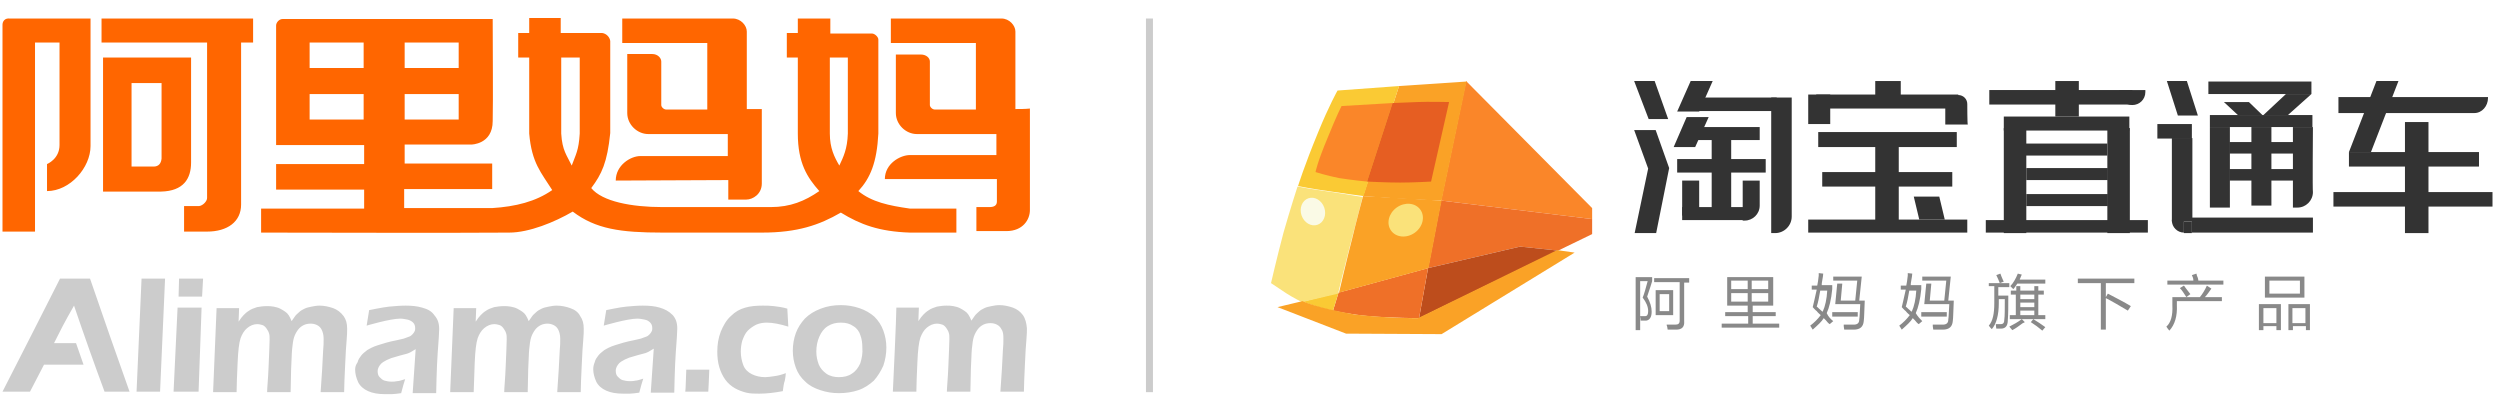
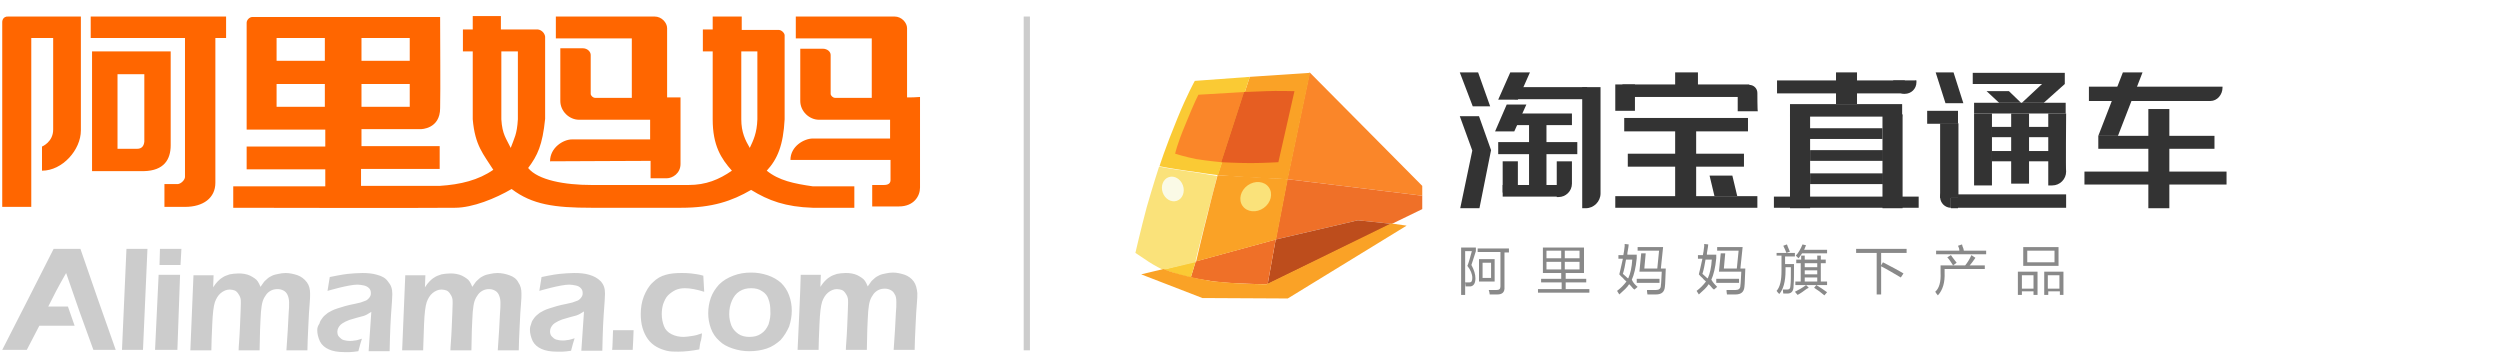
- <svg xmlns="http://www.w3.org/2000/svg" version="1.1" id="图层_1" x="0px" y="0px" viewBox="0 0 499.8 81" style="enable-background:new 0 0 499.8 81;" xml:space="preserve">
+ <svg xmlns="http://www.w3.org/2000/svg" version="1.1" id="图层_1" x="0px" y="0px" viewBox="0 0 559.5 81" style="enable-background:new 0 0 559.5 81;" xml:space="preserve">
  <g>
    <rect x="229.1" y="3.7" style="fill-rule:evenodd;clip-rule:evenodd;fill:#CCCCCC;" width="1.4" height="74.7" />
    <g>
      <g id="形状_2_copy_3_副本_4_33_">
        <g>
          <path style="fill-rule:evenodd;clip-rule:evenodd;fill:#CCCCCC;" d="M12,55.7C8.1,63.4,4.6,70.3,0.5,78.3H6      c1-1.9,1.6-3.1,2.8-5.4c2.9,0,5,0,7.9,0c-0.6-1.7-1-2.9-1.5-4.3h-4.4c1.3-2.6,2-4,4-7.5c2,5.9,4.1,11.8,6.1,17.2h5      c-2.8-7.9-5.2-14.7-7.9-22.6H12z M27.3,78.3H32l1-22.6l-4.7,0L27.3,78.3z M34.7,78.3h5l0.6-16.8h-4.8L34.7,78.3z M35.8,55.7      l-0.1,3.6c0,0,3.7,0,4.7,0l0.2-3.6C36.3,55.7,36.3,55.7,35.8,55.7z M66.6,61.6c-0.9-0.3-1.8-0.5-2.7-0.5c-0.6,0-1.1,0.1-1.6,0.2      c-0.5,0.1-1,0.2-1.4,0.4c-0.4,0.2-0.8,0.4-1.1,0.7c-0.3,0.3-0.6,0.5-0.8,0.8c-0.2,0.3-0.4,0.6-0.7,1c-0.2-0.5-0.4-0.9-0.6-1.2      c-0.2-0.3-0.4-0.5-0.7-0.7c-0.3-0.2-0.6-0.4-1-0.6c-0.4-0.2-0.8-0.3-1.3-0.4c-0.5-0.1-0.9-0.1-1.4-0.1c-0.7,0-1.3,0.1-1.9,0.2      c-0.6,0.2-1.2,0.4-1.6,0.7c-0.5,0.3-0.8,0.6-1.1,0.9c-0.3,0.3-0.6,0.7-1,1.3l0.1-2.7h-4.5l-0.7,16.8c0,0,3.7,0,4.7,0      c0-1.4,0.1-3.4,0.2-5.8c0.1-2.5,0.3-4.1,0.6-5c0.3-0.8,0.7-1.5,1.3-2c0.6-0.5,1.3-0.8,2-0.8c0.4,0,0.8,0.1,1.1,0.2      c0.3,0.1,0.6,0.4,0.8,0.7c0.2,0.3,0.4,0.6,0.5,1c0.1,0.3,0.1,0.7,0.1,1.2c0,0.9-0.1,2.7-0.2,5.3c-0.1,2.6-0.3,4.4-0.3,5.2      c1,0,3.8,0,4.7,0l0.1-4.6c0.1-1.6,0.1-3,0.2-4c0.1-1,0.2-1.8,0.4-2.4c0.2-0.6,0.5-1.1,0.8-1.5c0.3-0.4,0.7-0.7,1.1-0.9      c0.4-0.2,0.9-0.3,1.4-0.3c0.5,0,0.9,0.1,1.3,0.3c0.4,0.2,0.7,0.5,0.9,0.9c0.2,0.4,0.4,1,0.4,1.8c0,0.7,0,1.5-0.1,2.4l-0.2,3.8      c-0.1,1.6-0.2,3-0.3,4.5c1,0,3.9,0,4.7,0c0-1.3,0.1-3.1,0.2-5.4c0.1-2.3,0.2-4,0.3-5c0.1-1,0.1-1.8,0.1-2.3c0-1-0.2-1.8-0.7-2.5      C68.1,62.4,67.4,61.9,66.6,61.6z M84.4,61.5c-1-0.3-2.1-0.4-3.3-0.4c-1.1,0-2.2,0.1-3.3,0.2c-1.1,0.1-4,0.7-4,0.7l-0.5,3.1      c0,0,4.7-1.4,6.7-1.4c0.5,0,1,0.1,1.5,0.2c0.4,0.1,0.8,0.3,1.1,0.6c0.3,0.3,0.4,0.7,0.4,1.1c0,0.2,0,0.4-0.1,0.6      c-0.1,0.2-0.2,0.4-0.4,0.6c-0.2,0.2-0.4,0.4-0.7,0.5c-0.3,0.1-0.6,0.2-1.1,0.4c-0.5,0.1-0.9,0.2-1.3,0.3c-1.6,0.3-2.9,0.7-3.8,1      c-1,0.3-1.7,0.7-2.2,1c-0.5,0.4-0.9,0.7-1.2,1.1c-0.3,0.4-0.6,0.8-0.7,1.3C71.1,73,71,73.4,71,73.9c0,0.8,0.2,1.6,0.6,2.5      c0.4,0.8,1.1,1.4,2,1.8c0.9,0.4,2,0.6,3.4,0.6c0.4,0,0.8,0,1.3,0c0.5,0,1.1-0.1,1.9-0.2c0.3-1.2,0.6-2.2,0.8-2.8      c-0.7,0.2-1.2,0.4-1.6,0.4c-0.4,0.1-0.8,0.1-1.1,0.1c-0.6,0-1-0.1-1.4-0.2c-0.4-0.1-0.7-0.4-1-0.7c-0.3-0.3-0.4-0.7-0.4-1.2      c0-0.3,0.1-0.6,0.2-0.8c0.1-0.2,0.3-0.5,0.5-0.7c0.2-0.2,0.5-0.4,0.9-0.6c0.3-0.2,0.7-0.3,1.1-0.5c0.4-0.1,1-0.3,1.7-0.5      c0.7-0.2,1.2-0.3,1.5-0.4c0.3-0.1,0.5-0.2,0.7-0.3c0.2-0.1,0.5-0.3,1-0.6l-0.6,8.8h4.7c0,0,0.1-5.4,0.3-8      c0.2-2.6,0.3-4.2,0.3-4.8c0-1.2-0.3-2-0.9-2.7C86.3,62.2,85.5,61.8,84.4,61.5z M114,61.6c-0.8-0.3-1.8-0.5-2.7-0.5      c-0.6,0-1.1,0.1-1.6,0.2c-0.5,0.1-1,0.2-1.4,0.4c-0.4,0.2-0.8,0.4-1.1,0.7c-0.3,0.3-0.6,0.5-0.8,0.8c-0.2,0.3-0.4,0.6-0.7,1      c-0.2-0.5-0.4-0.9-0.6-1.2c-0.2-0.3-0.4-0.5-0.7-0.7c-0.3-0.2-0.6-0.4-1-0.6c-0.4-0.2-0.8-0.3-1.3-0.4c-0.5-0.1-0.9-0.1-1.4-0.1      c-0.7,0-1.3,0.1-1.9,0.2c-0.6,0.2-1.2,0.4-1.6,0.7c-0.5,0.3-0.8,0.6-1.1,0.9c-0.3,0.3-0.6,0.7-1,1.3l0.1-2.7h-4.5l-0.7,16.8h4.7      c0,0,0.1-3.4,0.2-5.8c0.1-2.5,0.3-4.1,0.6-5c0.3-0.8,0.7-1.5,1.3-2c0.6-0.5,1.3-0.8,2-0.8c0.4,0,0.8,0.1,1.1,0.2      c0.3,0.1,0.6,0.4,0.8,0.7c0.2,0.3,0.4,0.6,0.5,1c0.1,0.3,0.1,0.7,0.1,1.2c0,0.9-0.1,2.7-0.2,5.3c-0.1,2.6-0.3,4.4-0.3,5.2      c1,0,3.8,0,4.7,0l0.1-4.6c0.1-1.6,0.1-3,0.2-4c0.1-1,0.2-1.8,0.4-2.4c0.2-0.6,0.5-1.1,0.8-1.5c0.3-0.4,0.7-0.7,1.1-0.9      c0.4-0.2,0.9-0.3,1.3-0.3c0.5,0,0.9,0.1,1.3,0.3c0.4,0.2,0.7,0.5,0.9,0.9c0.2,0.4,0.4,1,0.4,1.8c0,0.7,0,1.5-0.1,2.4l-0.2,3.8      c-0.1,1.6-0.2,3-0.3,4.5c1,0,3.9,0,4.7,0c0-1.3,0.1-3.1,0.2-5.4c0.1-2.3,0.2-4,0.3-5c0.1-1,0.1-1.8,0.1-2.3c0-1-0.2-1.8-0.7-2.5      C115.6,62.4,114.9,61.9,114,61.6z M131.9,61.5c-1-0.3-2.1-0.4-3.4-0.4c-1.1,0-2.2,0.1-3.3,0.2c-1.2,0.1-4,0.7-4,0.7l-0.5,3.1      c0,0,4.7-1.4,6.7-1.4c0.5,0,1,0.1,1.5,0.2c0.5,0.1,0.8,0.3,1.1,0.6c0.3,0.3,0.4,0.7,0.4,1.1c0,0.2,0,0.4-0.1,0.6      c-0.1,0.2-0.2,0.4-0.4,0.6c-0.2,0.2-0.4,0.4-0.7,0.5c-0.3,0.1-0.6,0.2-1.1,0.4c-0.5,0.1-0.9,0.2-1.3,0.3c-1.6,0.3-2.9,0.7-3.8,1      c-1,0.3-1.7,0.7-2.2,1c-0.5,0.4-0.9,0.7-1.2,1.1c-0.3,0.4-0.6,0.8-0.7,1.3c-0.2,0.5-0.3,0.9-0.3,1.4c0,0.8,0.2,1.6,0.6,2.5      c0.4,0.8,1.1,1.4,2,1.8c0.9,0.4,2,0.6,3.4,0.6c0.4,0,0.8,0,1.3,0c0.5,0,1.1-0.1,1.9-0.2c0.3-1.2,0.6-2.2,0.8-2.8      c-0.7,0.2-1.2,0.4-1.6,0.4c-0.4,0.1-0.8,0.1-1.1,0.1c-0.6,0-1-0.1-1.4-0.2c-0.4-0.1-0.7-0.4-1-0.7c-0.3-0.3-0.4-0.7-0.4-1.2      c0-0.3,0.1-0.6,0.2-0.8c0.1-0.2,0.3-0.5,0.5-0.7c0.2-0.2,0.5-0.4,0.9-0.6c0.3-0.2,0.7-0.3,1.1-0.5c0.4-0.1,1-0.3,1.7-0.5      c0.7-0.2,1.2-0.3,1.5-0.4c0.3-0.1,0.5-0.2,0.7-0.3c0.2-0.1,0.5-0.3,1-0.6l-0.6,8.8h4.7c0,0,0.1-5.4,0.3-8      c0.2-2.6,0.3-4.2,0.3-4.8c0-1.2-0.3-2-0.9-2.7C133.7,62.2,132.9,61.8,131.9,61.5z M137.2,73.9c-0.1,2.2-0.1,3.7-0.2,4.4      c1.6,0,4.6,0,4.6,0s0.2-3.6,0.2-4.4C140.7,73.9,137.2,73.9,137.2,73.9z M149.5,66.1c0.5-0.5,1.1-0.9,1.7-1.2      c0.7-0.3,1.4-0.4,2.1-0.4c1.2,0,2.7,0.3,4.3,0.8l-0.2-3.6c-1-0.3-1.9-0.4-2.7-0.5c-0.8-0.1-1.5-0.1-2.2-0.1      c-1.3,0-2.5,0.1-3.5,0.4c-1.1,0.3-2,0.8-2.9,1.7c-0.9,0.8-1.5,1.9-2,3.1c-0.5,1.3-0.7,2.6-0.7,4c0,1,0.1,2.1,0.4,3.1      c0.3,1,0.7,1.8,1.2,2.5c0.5,0.7,1.2,1.3,1.9,1.7c0.7,0.4,1.5,0.7,2.3,0.9c0.8,0.2,1.7,0.2,2.6,0.2c1.5,0,3.1-0.2,4.7-0.5      c0.1-0.8,0.2-1.6,0.4-2.1c0.1-0.6,0.2-1.1,0.2-1.5c-0.8,0.3-1.5,0.5-2.3,0.6c-0.7,0.1-1.3,0.2-1.8,0.2c-1,0-1.9-0.2-2.7-0.6      c-0.8-0.4-1.4-1-1.7-1.8c-0.3-0.8-0.5-1.7-0.5-2.7c0-0.8,0.1-1.5,0.3-2.2C148.7,67.3,149,66.6,149.5,66.1z M174.8,63.3      c-0.8-0.7-1.8-1.3-3-1.7c-1.2-0.4-2.4-0.6-3.7-0.6c-1.4,0-2.7,0.2-4,0.7c-1.3,0.5-2.3,1.1-3.2,2c-0.8,0.9-1.4,1.8-1.8,2.9      c-0.4,1.1-0.6,2.3-0.6,3.5c0,1.2,0.2,2.3,0.6,3.4c0.4,1.1,1,2,1.9,2.8c0.8,0.8,1.8,1.3,3,1.7c1.2,0.4,2.4,0.6,3.7,0.6      c1.4,0,2.7-0.2,3.9-0.6c1.2-0.4,2.2-1.1,3.1-1.9c0.8-0.9,1.4-1.9,1.9-3c0.4-1.2,0.6-2.4,0.6-3.6c0-1.2-0.2-2.3-0.6-3.4      C176.2,65,175.6,64.1,174.8,63.3z M172,72.6c-0.4,0.9-0.9,1.6-1.7,2.1c-0.7,0.5-1.6,0.7-2.6,0.7c-0.9,0-1.8-0.2-2.5-0.7      c-0.7-0.5-1.2-1.1-1.5-1.8c-0.3-0.8-0.5-1.6-0.5-2.6c0-1.1,0.2-2.1,0.6-3c0.4-0.9,0.9-1.6,1.7-2.1c0.8-0.5,1.6-0.7,2.6-0.7      c1,0,1.8,0.2,2.5,0.7c0.7,0.4,1.2,1.1,1.4,1.8c0.3,0.8,0.4,1.6,0.4,2.5C172.5,70.6,172.3,71.6,172,72.6z M204.5,63      c-0.5-0.7-1.2-1.2-2-1.5c-0.9-0.3-1.8-0.5-2.7-0.5c-0.6,0-1.1,0.1-1.6,0.2c-0.5,0.1-1,0.2-1.4,0.4c-0.4,0.2-0.8,0.4-1.1,0.7      c-0.3,0.3-0.6,0.5-0.8,0.8c-0.2,0.3-0.4,0.6-0.7,1c-0.2-0.5-0.4-0.9-0.6-1.2c-0.2-0.3-0.4-0.5-0.7-0.7c-0.3-0.2-0.6-0.4-1-0.6      c-0.4-0.2-0.8-0.3-1.3-0.4c-0.5-0.1-0.9-0.1-1.4-0.1c-0.7,0-1.3,0.1-1.9,0.2c-0.6,0.2-1.2,0.4-1.6,0.7c-0.5,0.3-0.8,0.6-1.1,0.9      c-0.3,0.3-0.6,0.7-1,1.3l0.1-2.7c-0.8,0-3.5,0-4.5,0c0,1.9-0.6,14.9-0.7,16.8c1,0,3.7,0,4.7,0c0-1.4,0.1-3.4,0.2-5.8      c0.1-2.5,0.3-4.1,0.6-5c0.3-0.8,0.7-1.5,1.3-2c0.6-0.5,1.3-0.8,2-0.8c0.4,0,0.8,0.1,1.1,0.2c0.3,0.1,0.6,0.4,0.8,0.7      c0.2,0.3,0.4,0.6,0.5,1c0.1,0.3,0.1,0.7,0.1,1.2c0,0.9-0.1,2.7-0.2,5.3c-0.1,2.6-0.3,4.4-0.3,5.2c1,0,3.8,0,4.7,0l0.1-4.6      c0.1-1.6,0.1-3,0.2-4c0.1-1,0.2-1.8,0.4-2.4c0.2-0.6,0.5-1.1,0.8-1.5c0.3-0.4,0.7-0.7,1.1-0.9c0.4-0.2,0.9-0.3,1.4-0.3      c0.5,0,0.9,0.1,1.3,0.3c0.4,0.2,0.7,0.5,0.9,0.9c0.3,0.4,0.4,1,0.4,1.8c0,0.7,0,1.5-0.1,2.4l-0.2,3.8c-0.1,1.6-0.2,3-0.3,4.5      c1,0,3.9,0,4.7,0c0-1.3,0.1-3.1,0.2-5.4c0.1-2.3,0.2-4,0.3-5c0.1-1,0.1-1.8,0.1-2.3C205.2,64.6,205,63.7,204.5,63z" />
        </g>
      </g>
      <g id="形状_2_copy_3_副本_5_33_">
        <g>
          <path style="fill-rule:evenodd;clip-rule:evenodd;fill:#FF6600;" d="M20.3,8.5c7,0,14.1,0,21.1,0c0,10.5,0,21.4,0,31.1      c0,0.6-0.8,1.5-1.6,1.6c-1.1,0-1.6,0-3,0v5.1c1.6,0,3,0,4.6,0c4.1,0,6.8-2,6.8-5.4c0-8.1,0-24.2,0-32.4h2.4V3.7H20.3V8.5z       M145.6,39.9c2.3,0,1.4,0,3.6,0c1.3,0,3.1-1.1,3.1-3.2c0-5.3,0-9.5,0-14.9c-1,0-2.1,0-3,0c0-4.1,0-12.5,0-15.5      c0-1.2-1.2-2.6-2.8-2.6h-22.1v4.9h17c0,4.4,0,8.9,0,13.3c-4.1,0-4.7,0-8.2,0c-0.5,0-1-0.5-1-0.9c0-2.2,0-5.8,0-8.7      c0-0.7-0.7-1.5-1.8-1.5h-5v11.8c0,2.3,2,4.2,4.2,4.2c0,0,8.7,0,15.9,0v4.4H128c-1.9,0-4.9,1.8-4.9,4.9c6.1,0,15.9-0.1,22.5-0.1      C145.6,37.1,145.6,38.4,145.6,39.9z M38.2,32.5c0-5.6,0-13.4,0-21H20.6v26.8c5.1,0,11.6,0,11.6,0C36.7,38.2,38.2,35.7,38.2,32.5      z M30.7,33.3c-1.3,0-2.6,0-4.4,0V16.6c1.9,0,4.1,0,6,0c0,5.1,0,10.7,0,15.1C32.2,32.7,31.7,33.3,30.7,33.3z M0.5,4.9      c0,9.6,0,22.2,0,41.4H7C7,34.2,7,21,7,8.5c1.5,0,3.3,0,4.9,0c0,7.3,0,13.8,0,20.5c0,2.8-2.5,3.8-2.5,3.8v5.4      c4.6,0,8.7-4.7,8.7-9c0-7.8,0-17.7,0-25.5c-5.9,0-10.4,0-16.2,0C0.5,3.6,0.5,4.9,0.5,4.9z M203,21.8c0-4.1,0-12.5,0-15.5      c0-1.2-1.2-2.6-2.8-2.6h-22.1v4.9c5.7,0,11.4,0,17,0v13.3c-4.1,0-4.7,0-8.2,0c-0.5,0-1-0.5-1-0.9c0-2.2,0-5.8,0-8.7      c0-0.7-0.7-1.4-1.8-1.4c-1.4,0-3.4,0-5,0v11.7c0,2.3,2,4.2,4.2,4.2c0,0,8.7,0,15.9,0V31h-17.3c-1.9,0-5,1.7-5,4.8      c6.1,0,15.8,0,22.4,0v4.5c0,0.8-0.6,1.1-1.5,1.1h-2.6c0,2.2,0,3.4,0,4.8h3.9c1.2,0,0.9,0,2.1,0c3.3,0,4.7-2.3,4.7-4.2      c0-6.1,0-14.2,0-20.3C204.9,21.8,203.9,21.8,203,21.8z M171.6,38.2c2.4-2.6,3.7-5.7,4-11.5c0-6.4,0-12.5,0-18.8      c0-0.5-0.7-1.2-1.3-1.2c-2.5,0-5.6,0-8.3,0V3.7h-6.5c0,1,0,2,0,2.9c-0.7,0-1.5,0-2.2,0v4.9h2.2v15.2c0,5.9,1.9,8.8,4.3,11.5      c-2.9,2-5.8,3.2-9.7,3.2c-0.5,0-1.1,0-1.7,0c-6.1,0-13.5,0-20,0c-6.1,0-12-1.1-14.2-3.8c2.1-2.8,3.2-5.1,3.8-11      c0-5.9,0-10.9,0-18.4c-0.1-0.8-0.8-1.5-1.6-1.6c-2.6,0-5.1,0-8.3,0v-3c-2.7,0-3.7,0-6.3,0v3c-0.7,0-1.2,0-2.2,0v4.9      c1,0,1.5,0,2.2,0c0,5,0,10.6,0,15.2c0.5,5.9,2.4,7.8,4.6,11.3c-3.3,2.3-7.3,3.3-12,3.6c-5.6,0-10.6,0-17.6,0c0-1.2,0-2.9,0-3.8      h17.6v-5.1H80.9c0-1.2,0-2.5,0-3.8c5.1,0,11.7,0,13.3,0c0,0,4.3,0,4.3-4.7c0.1-4.9,0-13.8,0-20.4c-13.9,0-28.1,0-42,0      c-0.7,0-1.3,0.7-1.3,1.3c0,1,0,16.6,0,23.9c5.9,0,11.7,0,17.6,0v3.8H55.2c0,1.6,0,3.4,0,5.1h17.6c0,1.3,0,2.5,0,3.8H52.2      c0,1.4,0,3.3,0,4.8c15.5,0,34.6,0.1,49.6,0c4,0,9.1-2.1,12.7-4.2c4.6,3.5,9.6,4.2,17.9,4.2c2.5,0,5.3,0,8.4,0      c4.3,0,8.2,0,11.6,0c7,0,11.4-1.5,15.7-4c3.9,2.4,7.7,3.8,13.8,4v0h9.3v-4.8h-9.3C177.7,41.1,174.3,40.4,171.6,38.2z M72.7,23.9      H61.9v-5.1h10.8V23.9z M72.7,13.6H61.9V8.5c3.6,0,7.2,0,10.8,0V13.6z M80.9,8.5h10.8v5.1H80.9V8.5z M80.9,18.8      c3.6,0,7.2,0,10.8,0c0,2.1,0,3.7,0,5.1H80.9C80.9,22.5,80.9,20.4,80.9,18.8z M115.9,26.7c-0.2,3.4-0.8,4.2-1.6,6.4      c-1-2.1-1.9-3-2.1-6.4c0-4.4,0-10.5,0-15.2h3.7V26.7z M169.5,26.7c-0.1,3.1-0.9,4.7-1.7,6.4c-1-1.7-1.9-3.5-1.9-6.4      c0-4.7,0-10.4,0-15.2h3.6C169.5,16.3,169.5,21.9,169.5,26.7z" />
        </g>
      </g>
    </g>
    <g>
      <g>
        <polygon style="fill:#333333;" points="326.7,16.2 329.6,23.8 333.5,23.8 330.8,16.2    " />
        <polygon style="fill:#333333;" points="326.7,26 331,26 333.7,33.6 331.1,46.6 326.8,46.6 329.5,33.7    " />
        <polygon style="fill:#333333;" points="338,16.2 335.3,22.3 339.7,22.3 342.4,16.2    " />
        <rect x="339" y="19.5" style="fill:#333333;" width="16.2" height="2.7" />
        <path style="fill:#333333;" d="M354.1,19.5v23.8v3.3h0.8c1.8,0,3.3-1.5,3.3-3.3V19.5H354.1z" />
        <polygon style="fill:#333333;" points="337.2,23.4 341.6,23.4 338.9,29.4 334.6,29.4    " />
        <rect x="339.1" y="25.4" style="fill:#333333;" width="12.7" height="2.6" />
        <rect x="335.3" y="31.8" style="fill:#333333;" width="17.7" height="2.7" />
        <rect x="342.2" y="27.7" style="fill:#333333;" width="3.9" height="14.5" />
        <rect x="336.3" y="36.1" style="fill:#333333;" width="3.4" height="7" />
        <path style="fill:#333333;" d="M351.8,36.1h-3.4v5v3h0.4h0c1.6,0,3-1.3,3-3h0V36.1z" />
        <rect x="336.3" y="41.4" style="fill:#333333;" width="12.2" height="2.6" />
        <rect x="374.9" y="16.2" style="fill:#333333;" width="5.1" height="3.5" />
        <rect x="363.1" y="18.9" style="fill:#333333;" width="28.4" height="2.8" />
        <rect x="361.5" y="18.9" style="fill:#333333;" width="4.4" height="5.9" />
        <path style="fill:#333333;" d="M393.3,20.8c0-1-0.8-1.8-1.8-1.8c-1,0-1.8,0.8-1.8,1.8c0,0,0,0.1,0,0.1h-0.8v4h4.5     C393.3,24.8,393.3,20.8,393.3,20.8z" />
        <rect x="363.5" y="26.4" style="fill:#333333;" width="27.7" height="3" />
        <rect x="364.3" y="34.4" style="fill:#333333;" width="26" height="2.9" />
        <rect x="374.9" y="28.8" style="fill:#333333;" width="4.7" height="16" />
        <rect x="361.5" y="43.9" style="fill:#333333;" width="31.8" height="2.6" />
        <polygon style="fill:#333333;" points="382.6,39.3 387.7,39.3 388.8,43.9 383.7,43.9    " />
        <rect x="397.7" y="18" style="fill:#333333;" width="28.6" height="2.9" />
        <path style="fill:#333333;" d="M423.7,18c0,0.1,0,0.3,0,0.4c0,1.4,1.1,2.6,2.6,2.6c1.4,0,2.6-1.1,2.6-2.6c0-0.1,0-0.3,0-0.4     H423.7z" />
        <rect x="428.6" y="18" style="fill:#333333;" width="0.1" height="0.5" />
        <rect x="410.9" y="16.2" style="fill:#333333;" width="4.7" height="7.1" />
        <rect x="400.6" y="23.3" style="fill:#333333;" width="25.1" height="2.8" />
        <rect x="400.6" y="25.6" style="fill:#333333;" width="4.5" height="21" />
        <rect x="421.3" y="25.6" style="fill:#333333;" width="4.5" height="21" />
        <rect x="405" y="28.7" style="fill:#333333;" width="16.3" height="2.4" />
        <rect x="405.1" y="33.6" style="fill:#333333;" width="16.3" height="2.4" />
        <rect x="405.1" y="38.8" style="fill:#333333;" width="16.3" height="2.4" />
        <rect x="397" y="44" style="fill:#333333;" width="32.4" height="2.5" />
        <rect x="441.5" y="16.3" style="fill:#333333;" width="20.6" height="2.5" />
        <polygon style="fill:#333333;" points="457,18.8 452.5,23 457.4,23 462.1,18.8    " />
        <polygon style="fill:#333333;" points="444.6,20.4 449.6,20.4 452.3,23 447.4,23    " />
        <rect x="441.8" y="23" style="fill:#333333;" width="20.5" height="2.4" />
        <rect x="441.8" y="25.4" style="fill:#333333;" width="4" height="16.1" />
        <rect x="450.1" y="25.4" style="fill:#333333;" width="4" height="15.7" />
        <path style="fill:#333333;" d="M462.4,25.4h-4v12.9v3.2h0.9c1.7,0,3.1-1.4,3.1-3.1C462.3,38.4,462.4,25.4,462.4,25.4z" />
        <rect x="445.7" y="28.4" style="fill:#333333;" width="13.2" height="2.3" />
        <rect x="445.7" y="33.8" style="fill:#333333;" width="13.2" height="2.3" />
        <polygon style="fill:#333333;" points="433.2,16.2 437.2,16.2 439.4,23.1 435.4,23.1    " />
        <rect x="431.3" y="24.8" style="fill:#333333;" width="6.9" height="2.9" />
        <rect x="434.2" y="27.6" style="fill:#333333;" width="4.1" height="16.7" />
        <rect x="438.2" y="43.5" style="fill:#333333;" width="24.2" height="3" />
        <path style="fill:#333333;" d="M436.6,41.7c-1.3,0-2.4,1.1-2.4,2.4c0,1.3,1.1,2.4,2.4,2.4V41.7z" />
        <rect x="436.6" y="44.3" style="fill:#333333;" width="1.6" height="2.3" />
        <path style="fill:#333333;" d="M497.4,19.4h-29.9v3.2h27.2v0c1.5,0,2.7-1.4,2.7-3C497.4,19.5,497.4,19.5,497.4,19.4z" />
        <rect x="469.6" y="30.4" style="fill:#333333;" width="26" height="2.9" />
        <rect x="466.5" y="38.4" style="fill:#333333;" width="31.8" height="2.9" />
        <rect x="480.8" y="24.4" style="fill:#333333;" width="4.7" height="22.2" />
        <polygon style="fill:#333333;" points="475.1,16.2 469.6,30.4 474,30.4 479.5,16.2    " />
      </g>
      <g>
        <path style="fill:#898989;" d="M330.2,62.3c0,1.1-0.4,1.7-1.1,1.8c-0.3,0-0.7,0-1.1,0c0,0,0-0.1,0-0.1c0-0.4-0.1-0.6-0.1-0.8     c0.1,0,0.2,0,0.4,0c0.3,0,0.5,0,0.6,0c0.4,0,0.6-0.3,0.6-1c0-0.9-0.4-1.8-1.1-2.7c0.3-0.7,0.6-1.8,1-3.3h-1.5V66h-0.9V55.4h3.3     v0.8c-0.5,1.7-0.9,2.7-1,3.1C329.9,60.4,330.2,61.4,330.2,62.3z M330.6,55.6h7.1v0.9h-1v7.7c0.1,1.2-0.5,1.7-1.6,1.7     c-0.3,0-0.9,0-1.7,0c0-0.2-0.1-0.4-0.1-0.6c-0.1-0.2-0.1-0.3-0.1-0.4c0.4,0,1,0,1.7,0c0.6,0,0.9-0.2,0.9-0.8v-7.7h-5.1V55.6z      M331,58h3.5v5H331V58z M331.8,58.8v3.4h1.9v-3.4H331.8z" />
        <path style="fill:#898989;" d="M344.8,62.4h4.6v-1.3h-4.1v-5.7h9.2v5.7h-4.1v1.3h4.6v0.8h-4.6v1.5h5.3v0.8h-11.5v-0.8h5.3v-1.5     h-4.6V62.4z M346.1,56.1v1.7h3.3v-1.7H346.1z M346.1,58.6v1.7h3.3v-1.7H346.1z M353.5,56.1h-3.3v1.7h3.3V56.1z M350.2,58.6v1.7     h3.3v-1.7H350.2z" />
        <path style="fill:#898989;" d="M366.5,64.2l-0.7,0.6c-0.2-0.1-0.5-0.4-0.8-0.8c-0.2-0.2-0.3-0.3-0.4-0.4     c-0.4,0.7-1.2,1.4-2.2,2.3c-0.2-0.3-0.3-0.5-0.5-0.8c0.8-0.6,1.5-1.3,2.1-2.1c-0.2-0.2-0.5-0.4-0.8-0.8c-0.4-0.3-0.6-0.6-0.8-0.8     c0.2-0.7,0.4-1.8,0.8-3.5h-1v-0.8h1.1c0.1-0.4,0.2-1.1,0.3-2c0-0.2,0-0.4,0-0.5l0.9,0.1c0,0.3-0.1,0.8-0.2,1.4     c-0.1,0.4-0.1,0.7-0.1,0.9h2.1v0.8c-0.2,2.1-0.6,3.7-1.1,4.8C365.5,63.3,366,63.8,366.5,64.2z M365.3,58.1h-1.4     c-0.2,1.2-0.4,2.3-0.7,3.2c0.2,0.1,0.4,0.4,0.8,0.7c0.2,0.2,0.3,0.3,0.4,0.3C364.9,61.2,365.2,59.8,365.3,58.1z M366.3,62.4h5.1     v0.9h-5.1V62.4z M368.3,56.8l-0.3,3.3h2.9l0.4-4h-4.8v-0.8h5.7l-0.5,4.8h1.1c-0.1,2-0.1,3.4-0.2,4.1c-0.1,1.1-0.7,1.7-2,1.7     c-0.8,0-1.4,0-1.9,0c0-0.2-0.1-0.4-0.1-0.7c0-0.2,0-0.3,0-0.3c0.2,0,0.9,0,2,0c0.7,0,1.1-0.3,1.1-1c0.1-0.6,0.1-1.6,0.2-3.1h-5     l0.4-4.1H368.3z" />
        <path style="fill:#898989;" d="M384.3,64.2l-0.7,0.6c-0.2-0.1-0.5-0.4-0.8-0.8c-0.2-0.2-0.3-0.3-0.4-0.4     c-0.4,0.7-1.2,1.4-2.2,2.3c-0.2-0.3-0.3-0.5-0.5-0.8c0.8-0.6,1.5-1.3,2.1-2.1c-0.2-0.2-0.5-0.4-0.8-0.8c-0.4-0.3-0.6-0.6-0.8-0.8     c0.2-0.7,0.4-1.8,0.8-3.5h-1v-0.8h1.1c0.1-0.4,0.2-1.1,0.3-2c0-0.2,0-0.4,0-0.5l0.9,0.1c0,0.3-0.1,0.8-0.2,1.4     c-0.1,0.4-0.1,0.7-0.1,0.9h2.1v0.8c-0.2,2.1-0.6,3.7-1.1,4.8C383.4,63.3,383.9,63.8,384.3,64.2z M383.1,58.1h-1.4     c-0.2,1.2-0.4,2.3-0.7,3.2c0.2,0.1,0.4,0.4,0.8,0.7c0.2,0.2,0.3,0.3,0.4,0.3C382.7,61.2,383,59.8,383.1,58.1z M384.1,62.4h5.1     v0.9h-5.1V62.4z M386.1,56.8l-0.3,3.3h2.9l0.4-4h-4.8v-0.8h5.7l-0.5,4.8h1.1c-0.1,2-0.1,3.4-0.2,4.1c-0.1,1.1-0.7,1.7-2,1.7     c-0.8,0-1.4,0-1.9,0c0-0.2-0.1-0.4-0.1-0.7c0-0.2,0-0.3,0-0.3c0.2,0,0.9,0,2,0c0.7,0,1.1-0.3,1.1-1c0.1-0.6,0.1-1.6,0.2-3.1h-5     l0.4-4.1H386.1z" />
        <path style="fill:#898989;" d="M397.6,56.6h4.1v0.8h-2.2c0,0.5,0,1.1,0,1.7h2c0,2.1,0,3.8-0.1,4.9c0,1.2-0.5,1.7-1.4,1.7     c-0.5,0-0.8,0-0.9,0c0-0.2-0.1-0.5-0.1-0.9c0.4,0,0.8,0,1,0c0.5,0,0.7-0.3,0.7-0.9c0.1-0.7,0.1-2.1,0.1-4.1h-1.2     c0,0.3,0,0.6,0,0.8c0,2.4-0.5,4.2-1.4,5.2c-0.2-0.2-0.4-0.4-0.6-0.7c0.8-0.9,1.1-2.4,1.1-4.5c0-0.3,0-0.9,0-1.7     c0-0.7,0-1.3,0-1.7h-1.1V56.6z M399.1,55l0.8-0.3c0.1,0.1,0.1,0.3,0.2,0.5c0.2,0.4,0.3,0.8,0.5,1.1l-0.8,0.3     C399.6,56.1,399.4,55.6,399.1,55z M404.2,63.8l0.6,0.6c-0.1,0.1-0.2,0.1-0.4,0.2c-0.8,0.6-1.5,1.1-2.1,1.4     c-0.2-0.2-0.4-0.5-0.6-0.7C402.5,64.9,403.4,64.4,404.2,63.8z M401.9,57.2c0.6-0.6,1.1-1.5,1.5-2.5l0.8,0.2     c-0.1,0.2-0.2,0.4-0.3,0.7c-0.1,0.1-0.1,0.2-0.1,0.3h5.1v0.8h-5.6c-0.3,0.4-0.5,0.8-0.8,1.1c0,0-0.1-0.1-0.1-0.1     C402.1,57.4,402,57.3,401.9,57.2z M403.1,57.2h0.8v0.9h2.8v-0.9h0.8v0.9h1.1v0.8h-1.1V63h1.4v0.8h-7.1V63h1.2v-4.1H402v-0.8h1.1     V57.2z M403.9,58.9v0.9h2.8v-0.9H403.9z M403.9,60.5v0.9h2.8v-0.9H403.9z M403.9,62.1V63h2.8v-0.9H403.9z M406,64.4l0.5-0.6     c0.8,0.5,1.6,1,2.4,1.6l-0.6,0.7C407.6,65.5,406.8,64.9,406,64.4z" />
        <path style="fill:#898989;" d="M421.4,58.7c1.7,0.9,3.3,1.7,4.6,2.5l-0.6,0.9c-1.7-1-3.2-1.9-4.4-2.5v6.3h-1v-9.3h-4.6v-0.9h11.3     v0.9H421v2.8L421.4,58.7z" />
        <path style="fill:#898989;" d="M434.4,59.4h5.4c0.5-0.6,1-1.4,1.4-2.3l0.9,0.6c-0.5,0.7-0.9,1.3-1.3,1.7h3.4v0.8h-9V61     c0.1,2.2-0.4,3.9-1.5,5.1c-0.2-0.2-0.4-0.5-0.6-0.8c0.9-0.8,1.3-2.2,1.2-4.3V59.4z M438.2,55l0.9-0.3c0,0.1,0.1,0.2,0.1,0.4     c0.2,0.4,0.3,0.8,0.3,1h5v0.8h-11.2v-0.8h5.2C438.5,55.7,438.4,55.4,438.2,55z M435.8,57.6l0.8-0.5c0.1,0.1,0.2,0.2,0.3,0.4     c0.5,0.6,0.8,1.1,1,1.3l-0.8,0.6C436.6,58.6,436.2,58,435.8,57.6z" />
        <path style="fill:#898989;" d="M451.6,60.8h4.4V66h-0.9v-0.8h-2.6V66h-0.9V60.8z M452.5,61.6v3h2.6v-3H452.5z M452.8,55.3h7.9     v4.2h-7.9V55.3z M453.7,56.1v2.6h6.1v-2.6H453.7z M457.4,60.8h4.4V66H461v-0.8h-2.6V66h-0.9V60.8z M458.3,61.6v3h2.6v-3H458.3z" />
      </g>
      <g>
        <polygon style="fill:#FA8629;" points="293.1,16.2 288.1,40.1 318.3,43.8 318.3,41.6    " />
        <polygon style="fill:#EF7028;" points="318.3,43.8 318.3,46.8 311.5,50.1 303.9,49.3 285.5,53.6 288.1,40.1    " />
        <polygon style="fill:#BD4D1C;" points="285.5,53.6 283.7,63.6 311.5,50.1 303.9,49.3    " />
        <path style="fill:#EF7028;" d="M285.5,53.6l-17.9,4.9l-1.1,3.6c0,0,3.6,0.8,7.2,1.1c4.6,0.4,10,0.4,10,0.4L285.5,53.6z" />
        <path style="fill:#FACA34;" d="M260.4,60.3c0,0,1.6,0.6,2.9,1c1.3,0.4,3.2,0.8,3.2,0.8l1.1-3.6L260.4,60.3z" />
        <path style="fill:#FAA226;" d="M279.7,17.2l13.5-0.9l-5,23.8c0,0-5.4-0.2-8.6-0.4c-3.2-0.2-7.1-0.5-7.1-0.5L279.7,17.2z" />
        <path style="fill:#FACA34;" d="M279.7,17.2l-12.3,0.9c0,0-1.7,3-3.9,8.4c-2.8,6.8-4,10.7-4,10.7s3,0.6,6,1c3.2,0.5,7.1,1,7.1,1     L279.7,17.2z" />
        <path style="fill:#FAE27A;" d="M265.6,38.3c-2.9-0.4-6.2-1-6.2-1s-1.4,4.3-2.8,9.2c-1.3,4.9-2.5,10.1-2.5,10.1s1.8,1.2,3,2     c1.2,0.8,3.2,1.8,3.2,1.8l7.2-1.7c0,0,1.1-4.6,2.4-9.6c1.3-4.9,2.5-9.7,2.5-9.7S268.5,38.7,265.6,38.3z" />
        <path style="fill:#FAA226;" d="M272.5,39.2c0,0-1.5,5.6-2.2,8.6c-1,3.8-2.6,10.7-2.6,10.7l17.9-4.9l2.6-13.5L272.5,39.2z" />
        <path style="fill:#FAA226;" d="M271,62.9c-8-1.4-10.6-2.7-10.6-2.7l-5,1.2l13.7,5.3l19.1,0.1l26.6-16.3l-3.5-0.5l-27.8,13.6     C283.7,63.6,278.3,63.7,271,62.9z" />
        <path style="fill:#FA8629;" d="M278.4,20.6l-10.2,0.6c0,0-0.9,1.7-2.8,6.4c-2.1,5-2.4,6.8-2.4,6.8s2.2,0.7,4.7,1.2     c2.5,0.4,5.6,0.7,5.6,0.7L278.4,20.6z" />
        <path style="fill:#E65E22;" d="M278.4,20.6c0,0,2.9-0.1,5-0.2c2.1-0.1,6.3,0,6.3,0l-3.6,15.9c0,0-3.5,0.2-6.2,0.2     c-2.7,0-6.6-0.2-6.6-0.2L278.4,20.6z" />
        <ellipse transform="matrix(0.8142 -0.5806 0.5806 0.8142 26.6916 171.3342)" style="fill:#FAE27A;" cx="281" cy="44" rx="3.6" ry="3.1" />
        <ellipse transform="matrix(0.945 -0.327 0.327 0.945 0.5834 88.1557)" style="fill:#FAFAE6;" cx="262.5" cy="42.3" rx="2.4" ry="2.8" />
      </g>
    </g>
  </g>
</svg>
